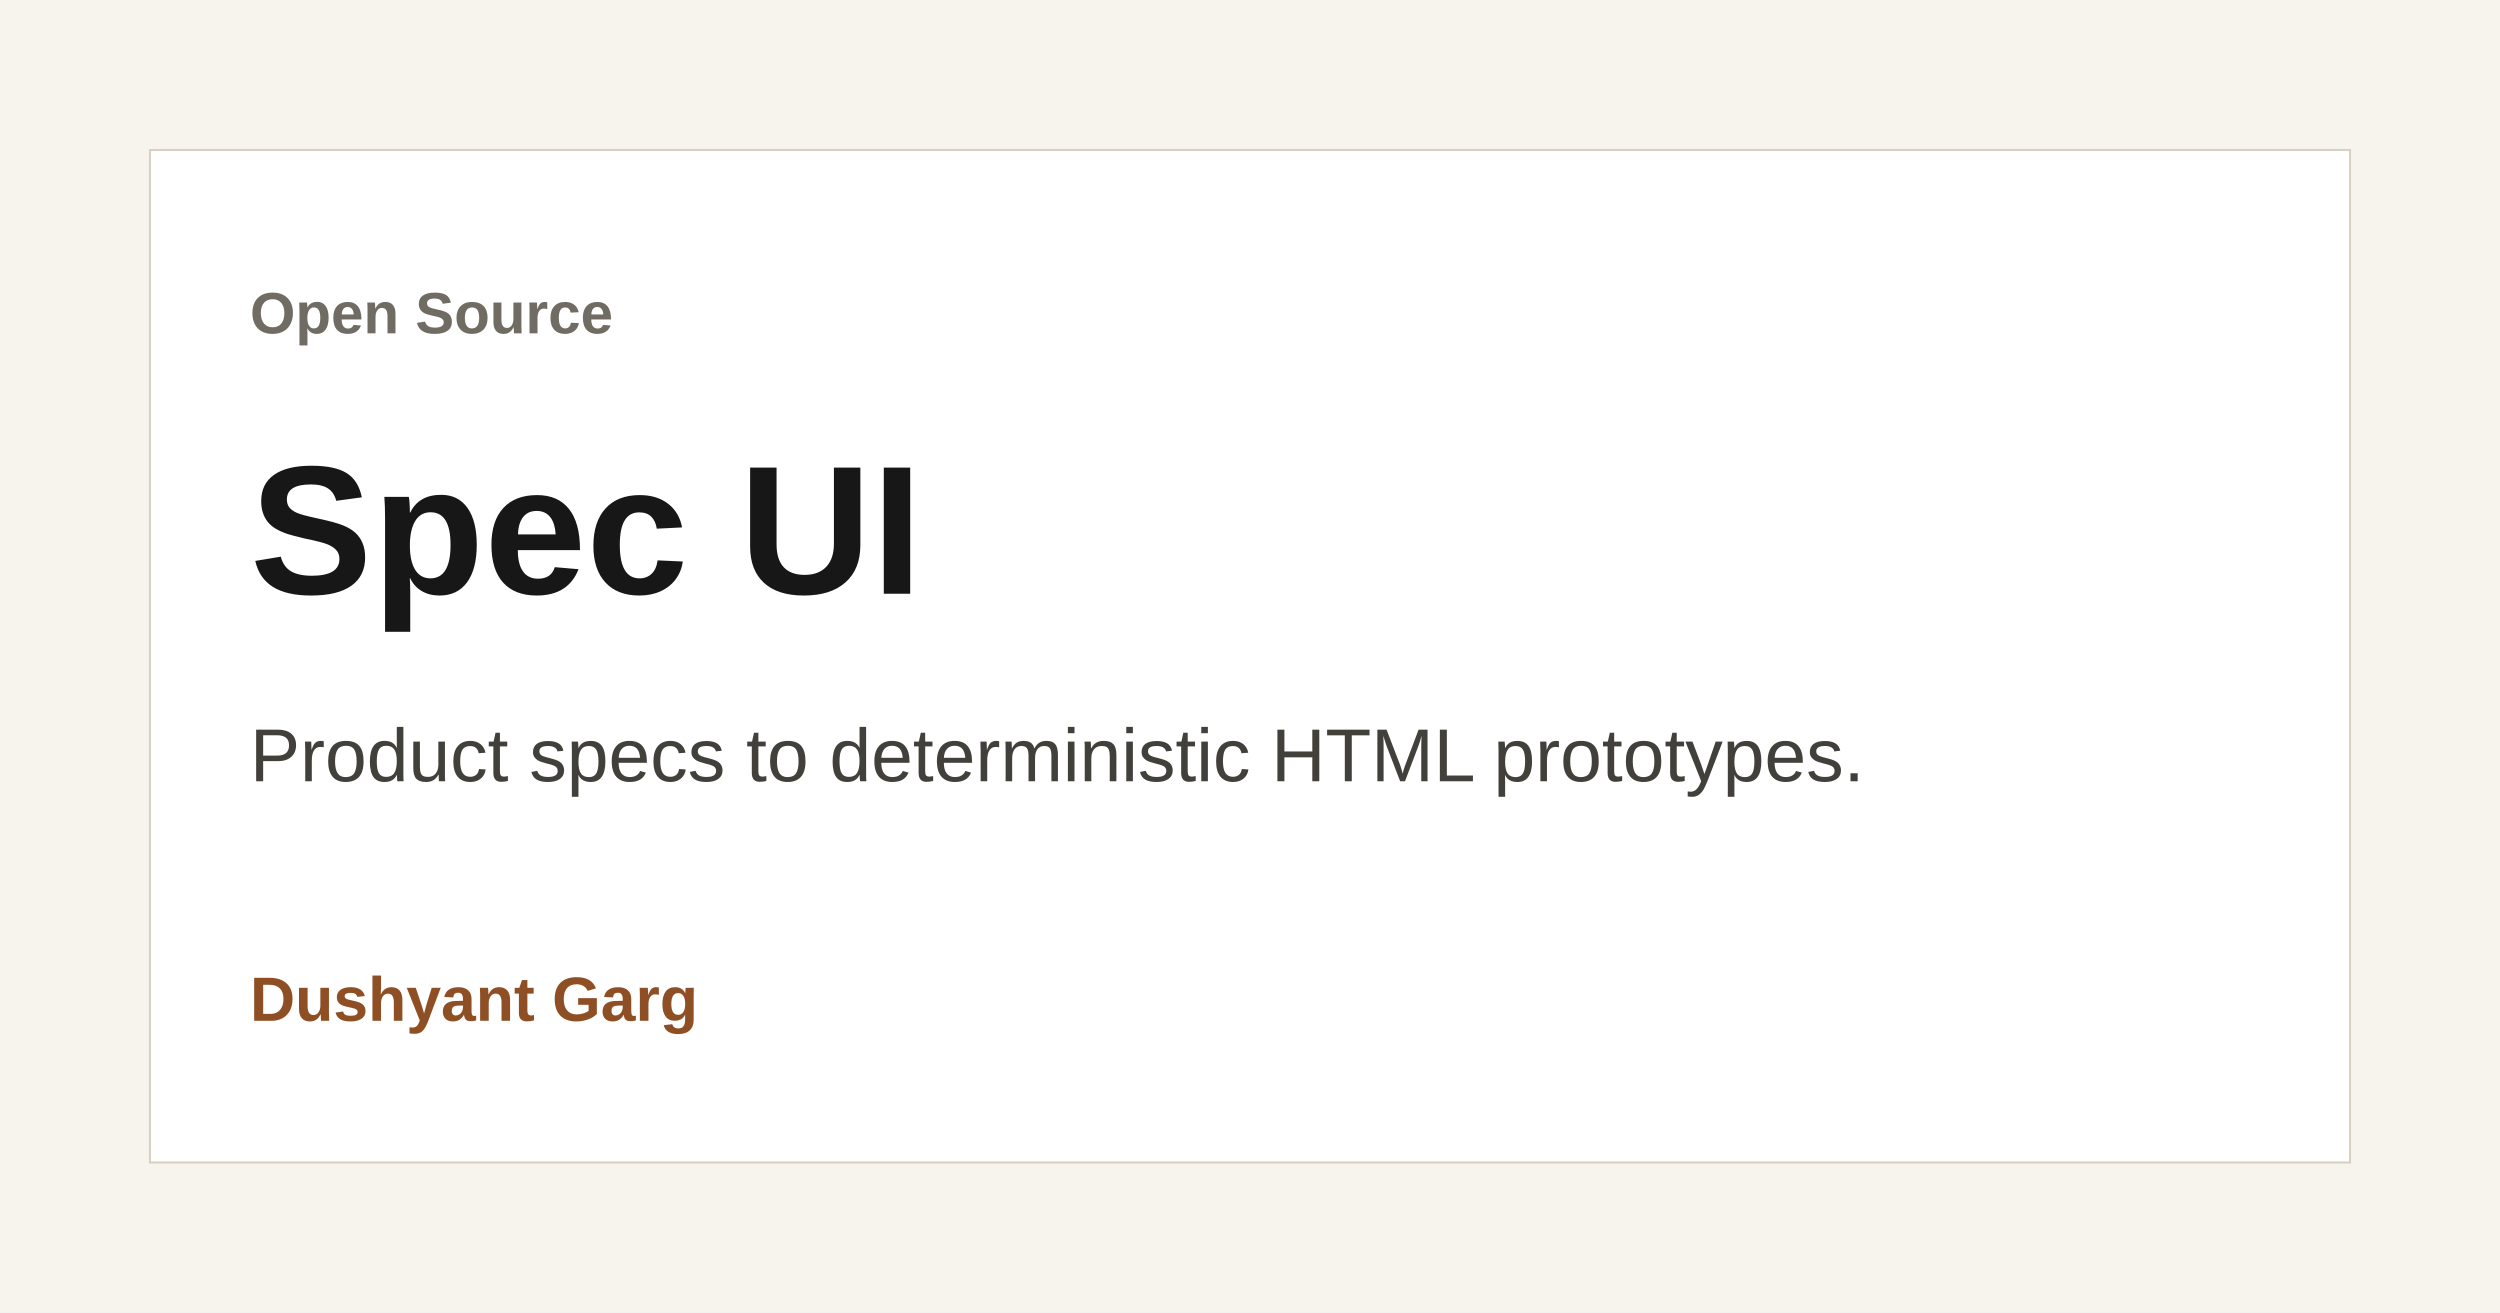
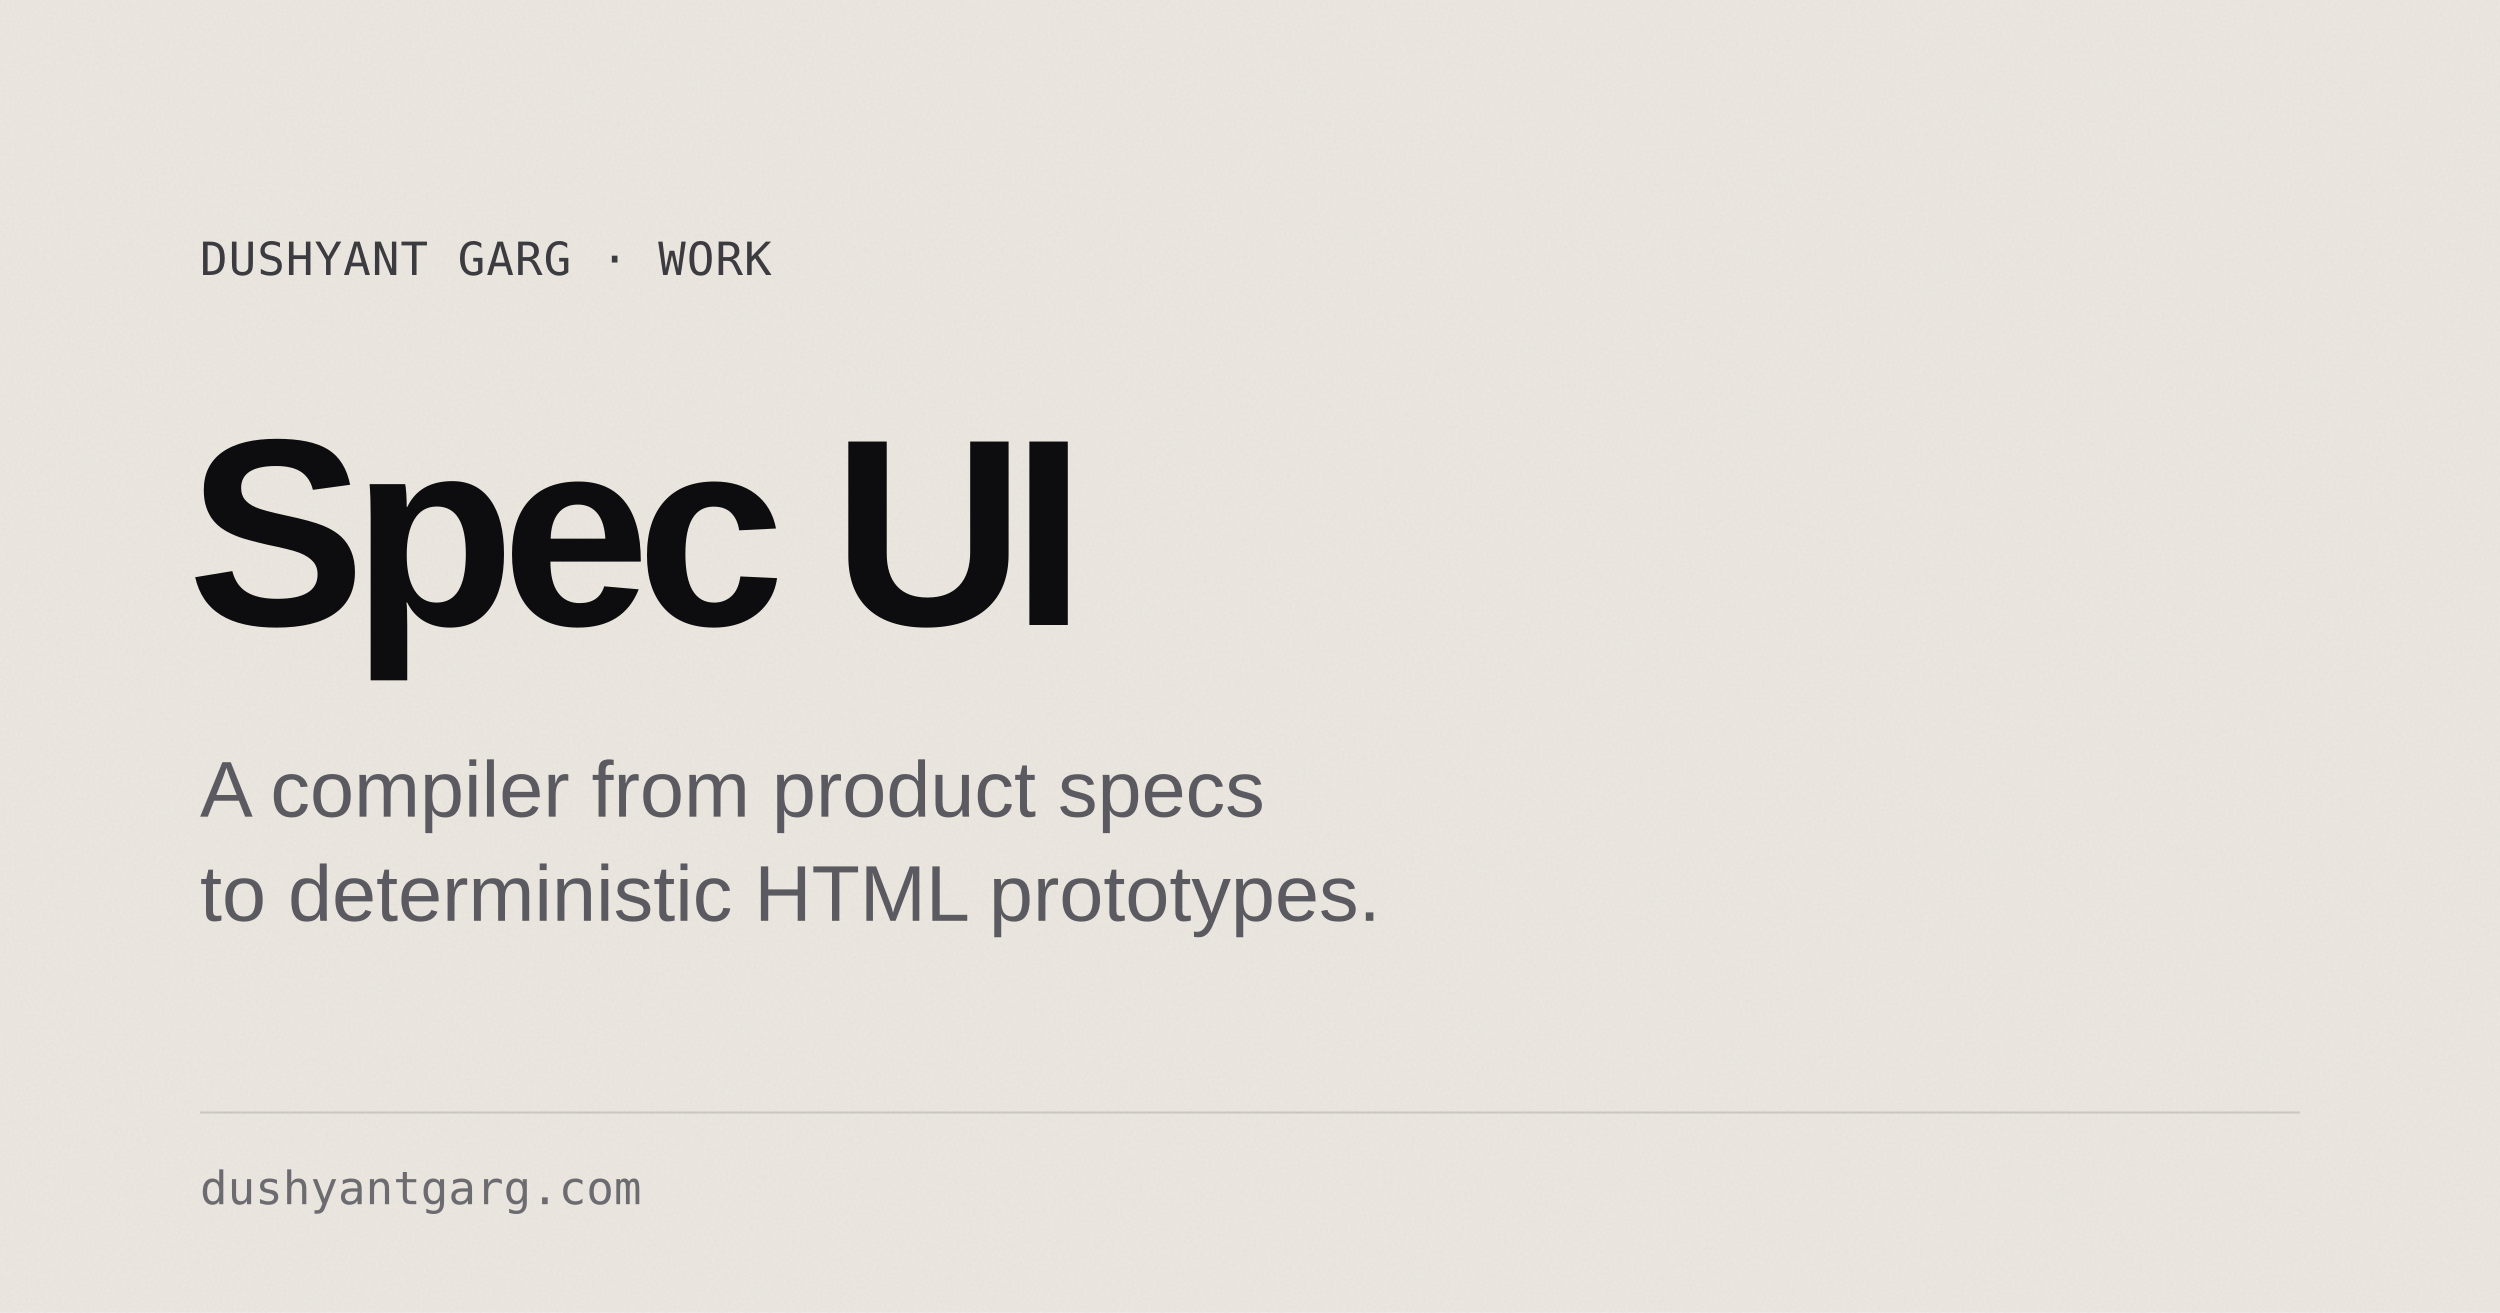
<svg xmlns="http://www.w3.org/2000/svg" width="1200" height="630" viewBox="0 0 1200 630">
-   <rect width="1200" height="630" fill="#f7f4ed" />
-   <rect x="72" y="72" width="1056" height="486" fill="#ffffff" stroke="#d8d1c3" />
-   <text x="120" y="160" fill="#706c63" font-family="Arial, sans-serif" font-size="28" font-weight="700">Open Source</text>
-   <text x="120" y="285" fill="#171717" font-family="Arial, sans-serif" font-size="88" font-weight="700">Spec UI</text>
-   <text x="120" y="375" fill="#42403b" font-family="Arial, sans-serif" font-size="36">Product specs to deterministic HTML prototypes.</text>
-   <text x="120" y="490" fill="#8f4f24" font-family="Arial, sans-serif" font-size="30" font-weight="700">Dushyant Garg</text>
+   <defs>
+     <filter id="grain">
+       <feTurbulence type="fractalNoise" baseFrequency=".75" numOctaves="3" stitchTiles="stitch" />
+       <feColorMatrix values="0 0 0 0 .4  0 0 0 0 .38  0 0 0 0 .34  0 0 0 .1 0" />
+     </filter>
+   </defs>
+   <rect width="1200" height="630" fill="#ece8e1" />
+   <rect width="1200" height="630" filter="url(#grain)" />
+   <text x="96" y="132" fill="#3b3b40" font-family="'Geist Mono', ui-monospace, monospace" font-size="22" letter-spacing="0.5">DUSHYANT GARG · WORK</text>
+   <text x="90" y="300" fill="#0d0d0f" font-family="'Funnel Display', 'Helvetica Neue', Arial, sans-serif" font-size="128" font-weight="700" letter-spacing="-6.4">Spec UI</text>
+   <text x="96" y="392" fill="#5b5a60" font-family="'Funnel Sans', 'Helvetica Neue', Arial, sans-serif" font-size="38">A compiler from product specs</text>
+   <text x="96" y="442" fill="#5b5a60" font-family="'Funnel Sans', 'Helvetica Neue', Arial, sans-serif" font-size="38">to deterministic HTML prototypes.</text>
+   <line x1="96" y1="534" x2="1104" y2="534" stroke="#0d0d0f" stroke-opacity=".14" />
+   <text x="96" y="578" fill="#6c6b70" font-family="'Geist Mono', ui-monospace, monospace" font-size="22">dushyantgarg.com</text>
</svg>
